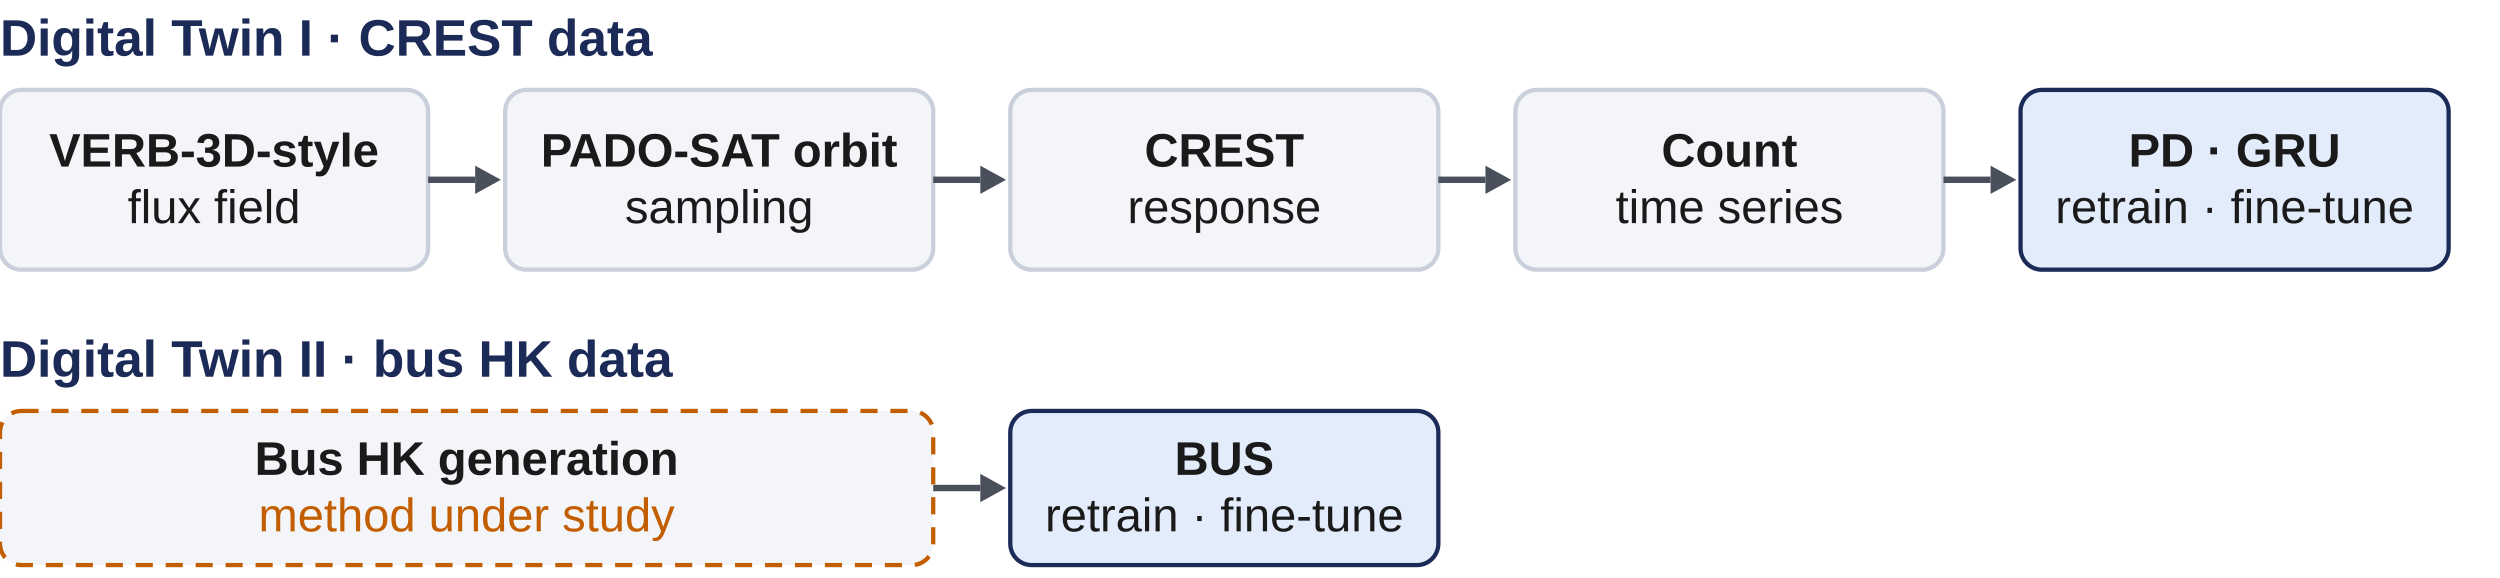
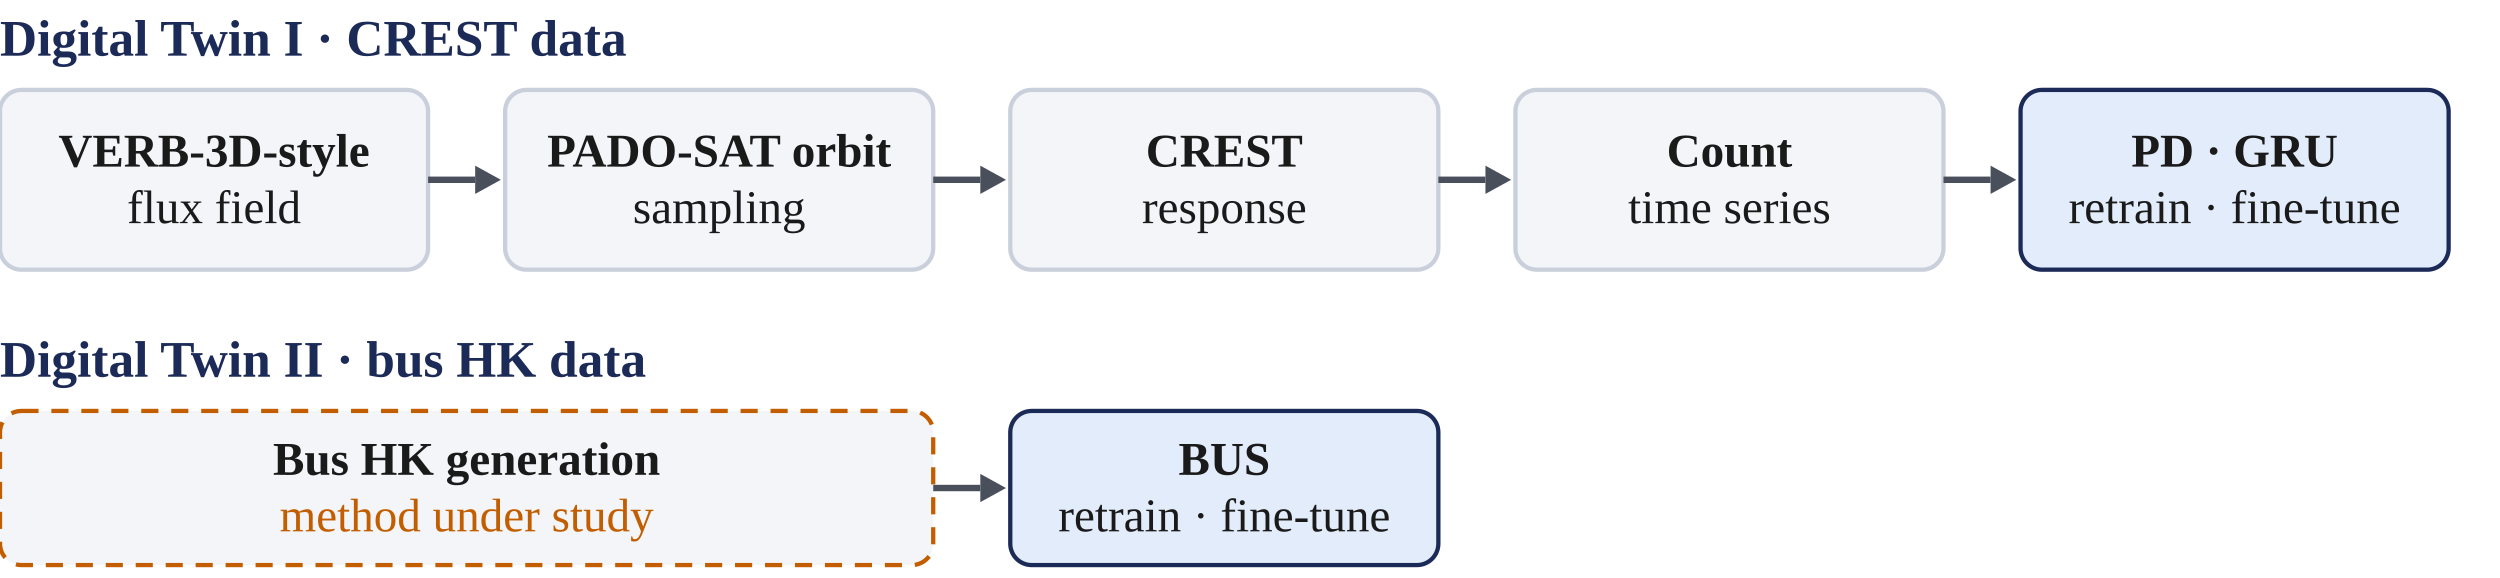
<svg xmlns="http://www.w3.org/2000/svg" width="1168" height="270" viewBox="0 0 1168 270">
-   <text x="0" y="26" font-family="Arial, Helvetica, sans-serif" font-size="24" font-weight="700" fill="#1b2a57" text-anchor="start">Digital Twin I · CREST data</text>
+   <text x="0" y="26" font-family="Cambria, Georgia, Times New Roman, serif" font-size="24" font-weight="700" fill="#1b2a57" text-anchor="start">Digital Twin I · CREST data</text>
  <rect x="0" y="42" width="200" height="84" rx="10" fill="#f3f5f9" stroke="#c9cfdb" stroke-width="2" />
-   <text x="100" y="77.84" font-family="Arial, Helvetica, sans-serif" font-size="22" font-weight="700" fill="#1a1a1a" text-anchor="middle">VERB-3D-style</text>
-   <text x="100" y="104.24" font-family="Arial, Helvetica, sans-serif" font-size="22" font-weight="400" fill="#1a1a1a" text-anchor="middle">flux field</text>
+   <text x="100" y="77.84" font-family="Cambria, Georgia, Times New Roman, serif" font-size="22" font-weight="700" fill="#1a1a1a" text-anchor="middle">VERB-3D-style</text>
+   <text x="100" y="104.24" font-family="Cambria, Georgia, Times New Roman, serif" font-size="22" font-weight="400" fill="#1a1a1a" text-anchor="middle">flux field</text>
  <line x1="200" y1="84" x2="222" y2="84" stroke="#4a4f5c" stroke-width="3" />
  <polygon points="234,84 222.0,77.4 222.0,90.6" fill="#4a4f5c" />
  <rect x="236" y="42" width="200" height="84" rx="10" fill="#f3f5f9" stroke="#c9cfdb" stroke-width="2" />
-   <text x="336" y="77.84" font-family="Arial, Helvetica, sans-serif" font-size="22" font-weight="700" fill="#1a1a1a" text-anchor="middle">PADO-SAT orbit</text>
-   <text x="336" y="104.24" font-family="Arial, Helvetica, sans-serif" font-size="22" font-weight="400" fill="#1a1a1a" text-anchor="middle">sampling</text>
+   <text x="336" y="77.84" font-family="Cambria, Georgia, Times New Roman, serif" font-size="22" font-weight="700" fill="#1a1a1a" text-anchor="middle">PADO-SAT orbit</text>
+   <text x="336" y="104.24" font-family="Cambria, Georgia, Times New Roman, serif" font-size="22" font-weight="400" fill="#1a1a1a" text-anchor="middle">sampling</text>
  <line x1="436" y1="84" x2="458" y2="84" stroke="#4a4f5c" stroke-width="3" />
  <polygon points="470,84 458.0,77.4 458.0,90.6" fill="#4a4f5c" />
  <rect x="472" y="42" width="200" height="84" rx="10" fill="#f3f5f9" stroke="#c9cfdb" stroke-width="2" />
-   <text x="572" y="77.84" font-family="Arial, Helvetica, sans-serif" font-size="22" font-weight="700" fill="#1a1a1a" text-anchor="middle">CREST</text>
-   <text x="572" y="104.24" font-family="Arial, Helvetica, sans-serif" font-size="22" font-weight="400" fill="#1a1a1a" text-anchor="middle">response</text>
+   <text x="572" y="77.84" font-family="Cambria, Georgia, Times New Roman, serif" font-size="22" font-weight="700" fill="#1a1a1a" text-anchor="middle">CREST</text>
+   <text x="572" y="104.24" font-family="Cambria, Georgia, Times New Roman, serif" font-size="22" font-weight="400" fill="#1a1a1a" text-anchor="middle">response</text>
  <line x1="672" y1="84" x2="694" y2="84" stroke="#4a4f5c" stroke-width="3" />
  <polygon points="706,84 694.0,77.4 694.0,90.6" fill="#4a4f5c" />
  <rect x="708" y="42" width="200" height="84" rx="10" fill="#f3f5f9" stroke="#c9cfdb" stroke-width="2" />
-   <text x="808" y="77.84" font-family="Arial, Helvetica, sans-serif" font-size="22" font-weight="700" fill="#1a1a1a" text-anchor="middle">Count</text>
-   <text x="808" y="104.24" font-family="Arial, Helvetica, sans-serif" font-size="22" font-weight="400" fill="#1a1a1a" text-anchor="middle">time series</text>
+   <text x="808" y="77.84" font-family="Cambria, Georgia, Times New Roman, serif" font-size="22" font-weight="700" fill="#1a1a1a" text-anchor="middle">Count</text>
+   <text x="808" y="104.24" font-family="Cambria, Georgia, Times New Roman, serif" font-size="22" font-weight="400" fill="#1a1a1a" text-anchor="middle">time series</text>
  <line x1="908" y1="84" x2="930" y2="84" stroke="#4a4f5c" stroke-width="3" />
  <polygon points="942,84 930.0,77.4 930.0,90.6" fill="#4a4f5c" />
  <rect x="944" y="42" width="200" height="84" rx="10" fill="#e3ecfa" stroke="#1b2a57" stroke-width="2" />
-   <text x="1044" y="77.84" font-family="Arial, Helvetica, sans-serif" font-size="22" font-weight="700" fill="#1a1a1a" text-anchor="middle">PD · GRU</text>
-   <text x="1044" y="104.24" font-family="Arial, Helvetica, sans-serif" font-size="22" font-weight="400" fill="#1a1a1a" text-anchor="middle">retrain · fine-tune</text>
-   <text x="0" y="176" font-family="Arial, Helvetica, sans-serif" font-size="24" font-weight="700" fill="#1b2a57" text-anchor="start">Digital Twin II · bus HK data</text>
+   <text x="1044" y="77.84" font-family="Cambria, Georgia, Times New Roman, serif" font-size="22" font-weight="700" fill="#1a1a1a" text-anchor="middle">PD · GRU</text>
+   <text x="1044" y="104.24" font-family="Cambria, Georgia, Times New Roman, serif" font-size="22" font-weight="400" fill="#1a1a1a" text-anchor="middle">retrain · fine-tune</text>
+   <text x="0" y="176" font-family="Cambria, Georgia, Times New Roman, serif" font-size="24" font-weight="700" fill="#1b2a57" text-anchor="start">Digital Twin II · bus HK data</text>
  <rect x="0" y="192" width="436" height="72" rx="10" fill="#f3f5f9" stroke="#c25e00" stroke-width="2" stroke-dasharray="8 6" />
-   <text x="218" y="221.84" font-family="Arial, Helvetica, sans-serif" font-size="22" font-weight="700" fill="#1a1a1a" text-anchor="middle">Bus HK generation</text>
-   <text x="218" y="248.24" font-family="Arial, Helvetica, sans-serif" font-size="22" font-weight="400" fill="#c25e00" text-anchor="middle">method under study</text>
+   <text x="218" y="221.84" font-family="Cambria, Georgia, Times New Roman, serif" font-size="22" font-weight="700" fill="#1a1a1a" text-anchor="middle">Bus HK generation</text>
+   <text x="218" y="248.24" font-family="Cambria, Georgia, Times New Roman, serif" font-size="22" font-weight="400" fill="#c25e00" text-anchor="middle">method under study</text>
  <line x1="436" y1="228" x2="458" y2="228" stroke="#4a4f5c" stroke-width="3" />
  <polygon points="470,228 458.0,221.4 458.0,234.6" fill="#4a4f5c" />
  <rect x="472" y="192" width="200" height="72" rx="10" fill="#e3ecfa" stroke="#1b2a57" stroke-width="2" />
-   <text x="572" y="221.84" font-family="Arial, Helvetica, sans-serif" font-size="22" font-weight="700" fill="#1a1a1a" text-anchor="middle">BUS</text>
-   <text x="572" y="248.24" font-family="Arial, Helvetica, sans-serif" font-size="22" font-weight="400" fill="#1a1a1a" text-anchor="middle">retrain · fine-tune</text>
+   <text x="572" y="221.84" font-family="Cambria, Georgia, Times New Roman, serif" font-size="22" font-weight="700" fill="#1a1a1a" text-anchor="middle">BUS</text>
+   <text x="572" y="248.24" font-family="Cambria, Georgia, Times New Roman, serif" font-size="22" font-weight="400" fill="#1a1a1a" text-anchor="middle">retrain · fine-tune</text>
</svg>
